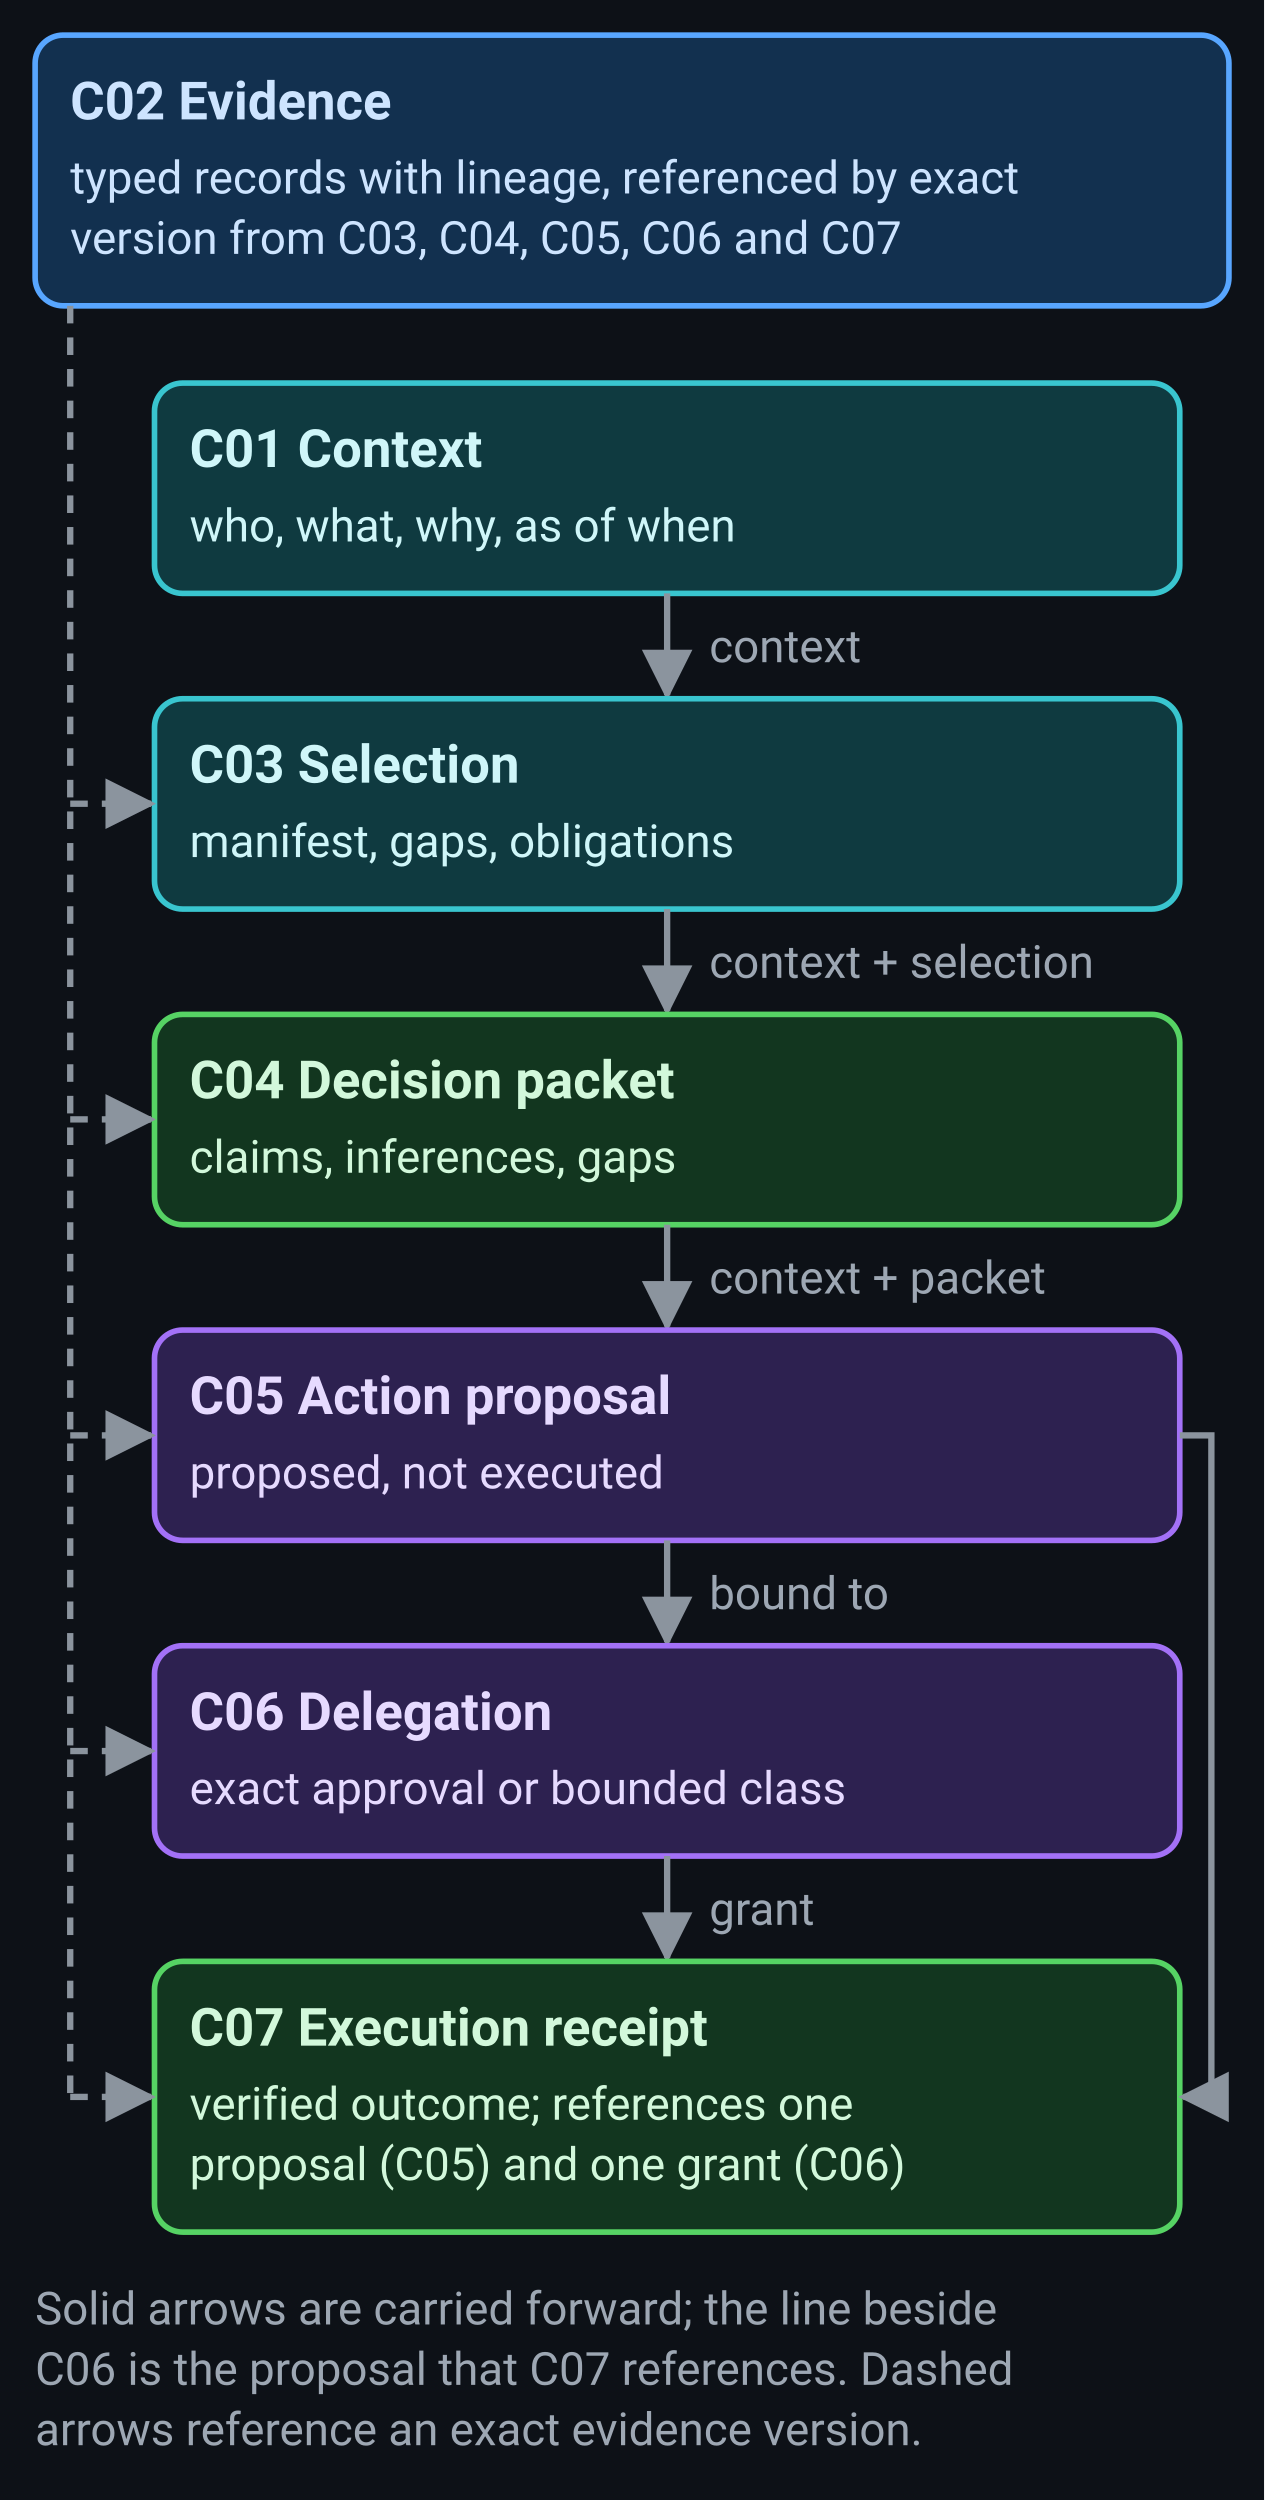
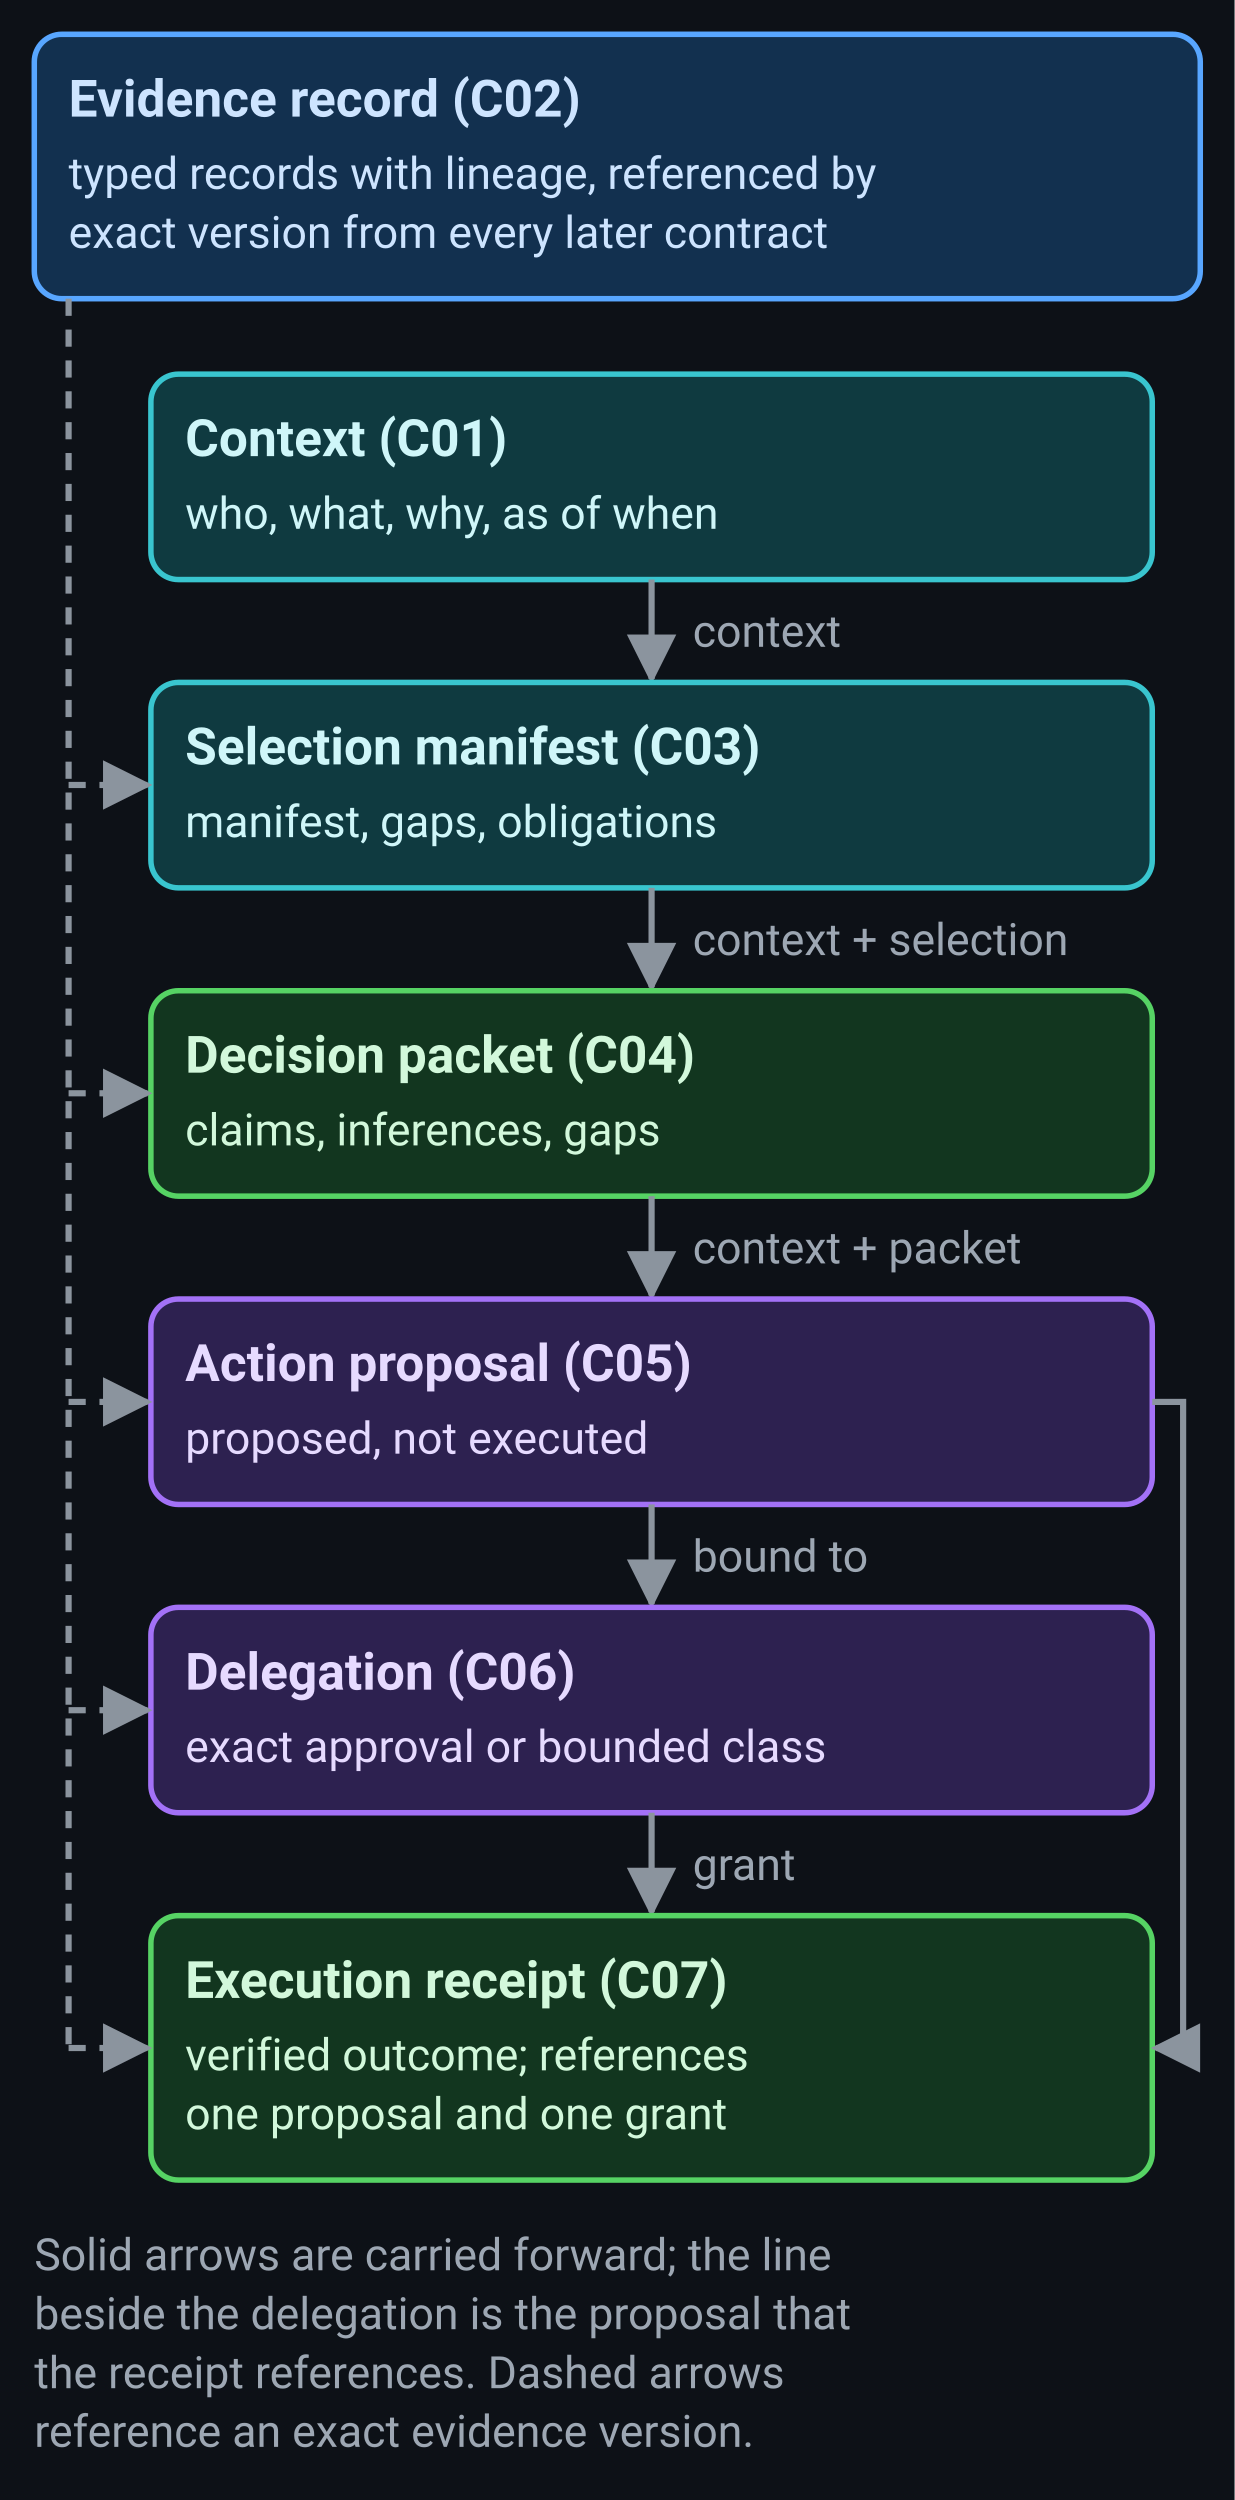
- <svg xmlns="http://www.w3.org/2000/svg" viewBox="0 0 360 712" width="360" height="712" role="img" aria-labelledby="t d" font-family="-apple-system, 'Segoe UI', Roboto, Helvetica, Arial, sans-serif">
+ <svg xmlns="http://www.w3.org/2000/svg" viewBox="0 0 360 729" width="360" height="729" role="img" aria-labelledby="t d" font-family="-apple-system, 'Segoe UI', Roboto, Helvetica, Arial, sans-serif">
  <defs>
    <marker id="arr" viewBox="0 0 10 10" refX="9" refY="5" markerWidth="8" markerHeight="8" orient="auto-start-reverse">
      <path d="M0 0 L10 5 L0 10 z" fill="#8b949e" />
    </marker>
    <marker id="arrs" viewBox="0 0 10 10" refX="9" refY="5" markerWidth="5.5" markerHeight="5.5" orient="auto-start-reverse">
      <path d="M0 0 L10 5 L0 10 z" fill="#8b949e" />
    </marker>
  </defs>
-   <rect width="360" height="712" fill="#0d1117" />
+   <rect width="360" height="729" fill="#0d1117" />
  <rect x="10.0" y="10.0" width="340.0" height="77.1" rx="8" fill="#12304F" stroke="#58A6FF" stroke-width="1.6" />
-   <text x="20.0" y="34.0" font-size="15" text-anchor="start" font-weight="700" fill="#CDE4FF">C02 Evidence</text>
-   <text x="20.0" y="55.1" font-size="13" text-anchor="start" fill="#CDE4FF">typed records with lineage, referenced by exact</text>
-   <text x="20.0" y="72.3" font-size="13" text-anchor="start" fill="#CDE4FF">version from C03, C04, C05, C06 and C07</text>
+   <text x="20.0" y="34.0" font-size="15" text-anchor="start" font-weight="700" fill="#CDE4FF">Evidence record (C02)</text>
+   <text x="20.0" y="55.1" font-size="13" text-anchor="start" fill="#CDE4FF">typed records with lineage, referenced by</text>
+   <text x="20.0" y="72.3" font-size="13" text-anchor="start" fill="#CDE4FF">exact version from every later contract</text>
  <rect x="44.0" y="109.1" width="292.0" height="59.9" rx="8" fill="#0F3A40" stroke="#39C5CF" stroke-width="1.6" />
-   <text x="54.0" y="133.0" font-size="15" text-anchor="start" font-weight="700" fill="#CFF6F9">C01 Context</text>
+   <text x="54.0" y="133.0" font-size="15" text-anchor="start" font-weight="700" fill="#CFF6F9">Context (C01)</text>
  <text x="54.0" y="154.2" font-size="13" text-anchor="start" fill="#CFF6F9">who, what, why, as of when</text>
  <path d="M190.0 169.0 L190.0 198.0" fill="none" stroke="#8b949e" stroke-width="1.8" marker-end="url(#arr)" />
  <text x="202.0" y="188.6" font-size="13" text-anchor="start" fill="#9da7b3">context</text>
  <rect x="44.0" y="199.0" width="292.0" height="59.9" rx="8" fill="#0F3A40" stroke="#39C5CF" stroke-width="1.6" />
-   <text x="54.0" y="222.9" font-size="15" text-anchor="start" font-weight="700" fill="#CFF6F9">C03 Selection</text>
+   <text x="54.0" y="222.9" font-size="15" text-anchor="start" font-weight="700" fill="#CFF6F9">Selection manifest (C03)</text>
  <text x="54.0" y="244.1" font-size="13" text-anchor="start" fill="#CFF6F9">manifest, gaps, obligations</text>
  <path d="M190.0 258.9 L190.0 287.9" fill="none" stroke="#8b949e" stroke-width="1.8" marker-end="url(#arr)" />
  <text x="202.0" y="278.5" font-size="13" text-anchor="start" fill="#9da7b3">context + selection</text>
  <rect x="44.0" y="288.9" width="292.0" height="59.9" rx="8" fill="#12361F" stroke="#56D364" stroke-width="1.6" />
-   <text x="54.0" y="312.8" font-size="15" text-anchor="start" font-weight="700" fill="#D2F8DB">C04 Decision packet</text>
+   <text x="54.0" y="312.8" font-size="15" text-anchor="start" font-weight="700" fill="#D2F8DB">Decision packet (C04)</text>
  <text x="54.0" y="334.0" font-size="13" text-anchor="start" fill="#D2F8DB">claims, inferences, gaps</text>
  <path d="M190.0 348.8 L190.0 377.8" fill="none" stroke="#8b949e" stroke-width="1.8" marker-end="url(#arr)" />
  <text x="202.0" y="368.4" font-size="13" text-anchor="start" fill="#9da7b3">context + packet</text>
  <rect x="44.0" y="378.8" width="292.0" height="59.9" rx="8" fill="#2D2150" stroke="#A371F7" stroke-width="1.6" />
-   <text x="54.0" y="402.7" font-size="15" text-anchor="start" font-weight="700" fill="#E6DAFF">C05 Action proposal</text>
+   <text x="54.0" y="402.7" font-size="15" text-anchor="start" font-weight="700" fill="#E6DAFF">Action proposal (C05)</text>
  <text x="54.0" y="423.9" font-size="13" text-anchor="start" fill="#E6DAFF">proposed, not executed</text>
  <path d="M190.0 438.7 L190.0 467.7" fill="none" stroke="#8b949e" stroke-width="1.8" marker-end="url(#arr)" />
  <text x="202.0" y="458.3" font-size="13" text-anchor="start" fill="#9da7b3">bound to</text>
  <rect x="44.0" y="468.7" width="292.0" height="59.9" rx="8" fill="#2D2150" stroke="#A371F7" stroke-width="1.6" />
-   <text x="54.0" y="492.7" font-size="15" text-anchor="start" font-weight="700" fill="#E6DAFF">C06 Delegation</text>
+   <text x="54.0" y="492.7" font-size="15" text-anchor="start" font-weight="700" fill="#E6DAFF">Delegation (C06)</text>
  <text x="54.0" y="513.8" font-size="13" text-anchor="start" fill="#E6DAFF">exact approval or bounded class</text>
  <path d="M190.0 528.6 L190.0 557.6" fill="none" stroke="#8b949e" stroke-width="1.8" marker-end="url(#arr)" />
  <text x="202.0" y="548.2" font-size="13" text-anchor="start" fill="#9da7b3">grant</text>
  <rect x="44.0" y="558.6" width="292.0" height="77.1" rx="8" fill="#12361F" stroke="#56D364" stroke-width="1.6" />
-   <text x="54.0" y="582.6" font-size="15" text-anchor="start" font-weight="700" fill="#D2F8DB">C07 Execution receipt</text>
-   <text x="54.0" y="603.7" font-size="13" text-anchor="start" fill="#D2F8DB">verified outcome; references one</text>
-   <text x="54.0" y="620.9" font-size="13" text-anchor="start" fill="#D2F8DB">proposal (C05) and one grant (C06)</text>
+   <text x="54.0" y="582.6" font-size="15" text-anchor="start" font-weight="700" fill="#D2F8DB">Execution receipt (C07)</text>
+   <text x="54.0" y="603.7" font-size="13" text-anchor="start" fill="#D2F8DB">verified outcome; references</text>
+   <text x="54.0" y="620.9" font-size="13" text-anchor="start" fill="#D2F8DB">one proposal and one grant</text>
  <path d="M20.0 87.1 L20.0 597.2" fill="none" stroke="#8b949e" stroke-width="1.8" stroke-dasharray="5 4" />
  <path d="M20.0 228.9 L43.0 228.9" fill="none" stroke="#8b949e" stroke-width="1.8" stroke-dasharray="5 4" marker-end="url(#arr)" />
  <path d="M20.0 318.8 L43.0 318.8" fill="none" stroke="#8b949e" stroke-width="1.8" stroke-dasharray="5 4" marker-end="url(#arr)" />
  <path d="M20.0 408.8 L43.0 408.8" fill="none" stroke="#8b949e" stroke-width="1.8" stroke-dasharray="5 4" marker-end="url(#arr)" />
  <path d="M20.0 498.7 L43.0 498.7" fill="none" stroke="#8b949e" stroke-width="1.8" stroke-dasharray="5 4" marker-end="url(#arr)" />
  <path d="M20.0 597.2 L43.0 597.2" fill="none" stroke="#8b949e" stroke-width="1.8" stroke-dasharray="5 4" marker-end="url(#arr)" />
  <path d="M336.0 408.8 L345.0 408.8 L345.0 597.2 L337.0 597.2" fill="none" stroke="#8b949e" stroke-width="1.8" marker-end="url(#arr)" />
-   <text x="10.0" y="662.0" font-size="13" text-anchor="start" fill="#9da7b3">Solid arrows are carried forward; the line beside</text>
-   <text x="10.0" y="679.2" font-size="13" text-anchor="start" fill="#9da7b3">C06 is the proposal that C07 references. Dashed</text>
-   <text x="10.0" y="696.4" font-size="13" text-anchor="start" fill="#9da7b3">arrows reference an exact evidence version.</text>
+   <text x="10.0" y="662.0" font-size="13" text-anchor="start" fill="#9da7b3">Solid arrows are carried forward; the line</text>
+   <text x="10.0" y="679.2" font-size="13" text-anchor="start" fill="#9da7b3">beside the delegation is the proposal that</text>
+   <text x="10.0" y="696.4" font-size="13" text-anchor="start" fill="#9da7b3">the receipt references. Dashed arrows</text>
+   <text x="10.0" y="713.5" font-size="13" text-anchor="start" fill="#9da7b3">reference an exact evidence version.</text>
</svg>
